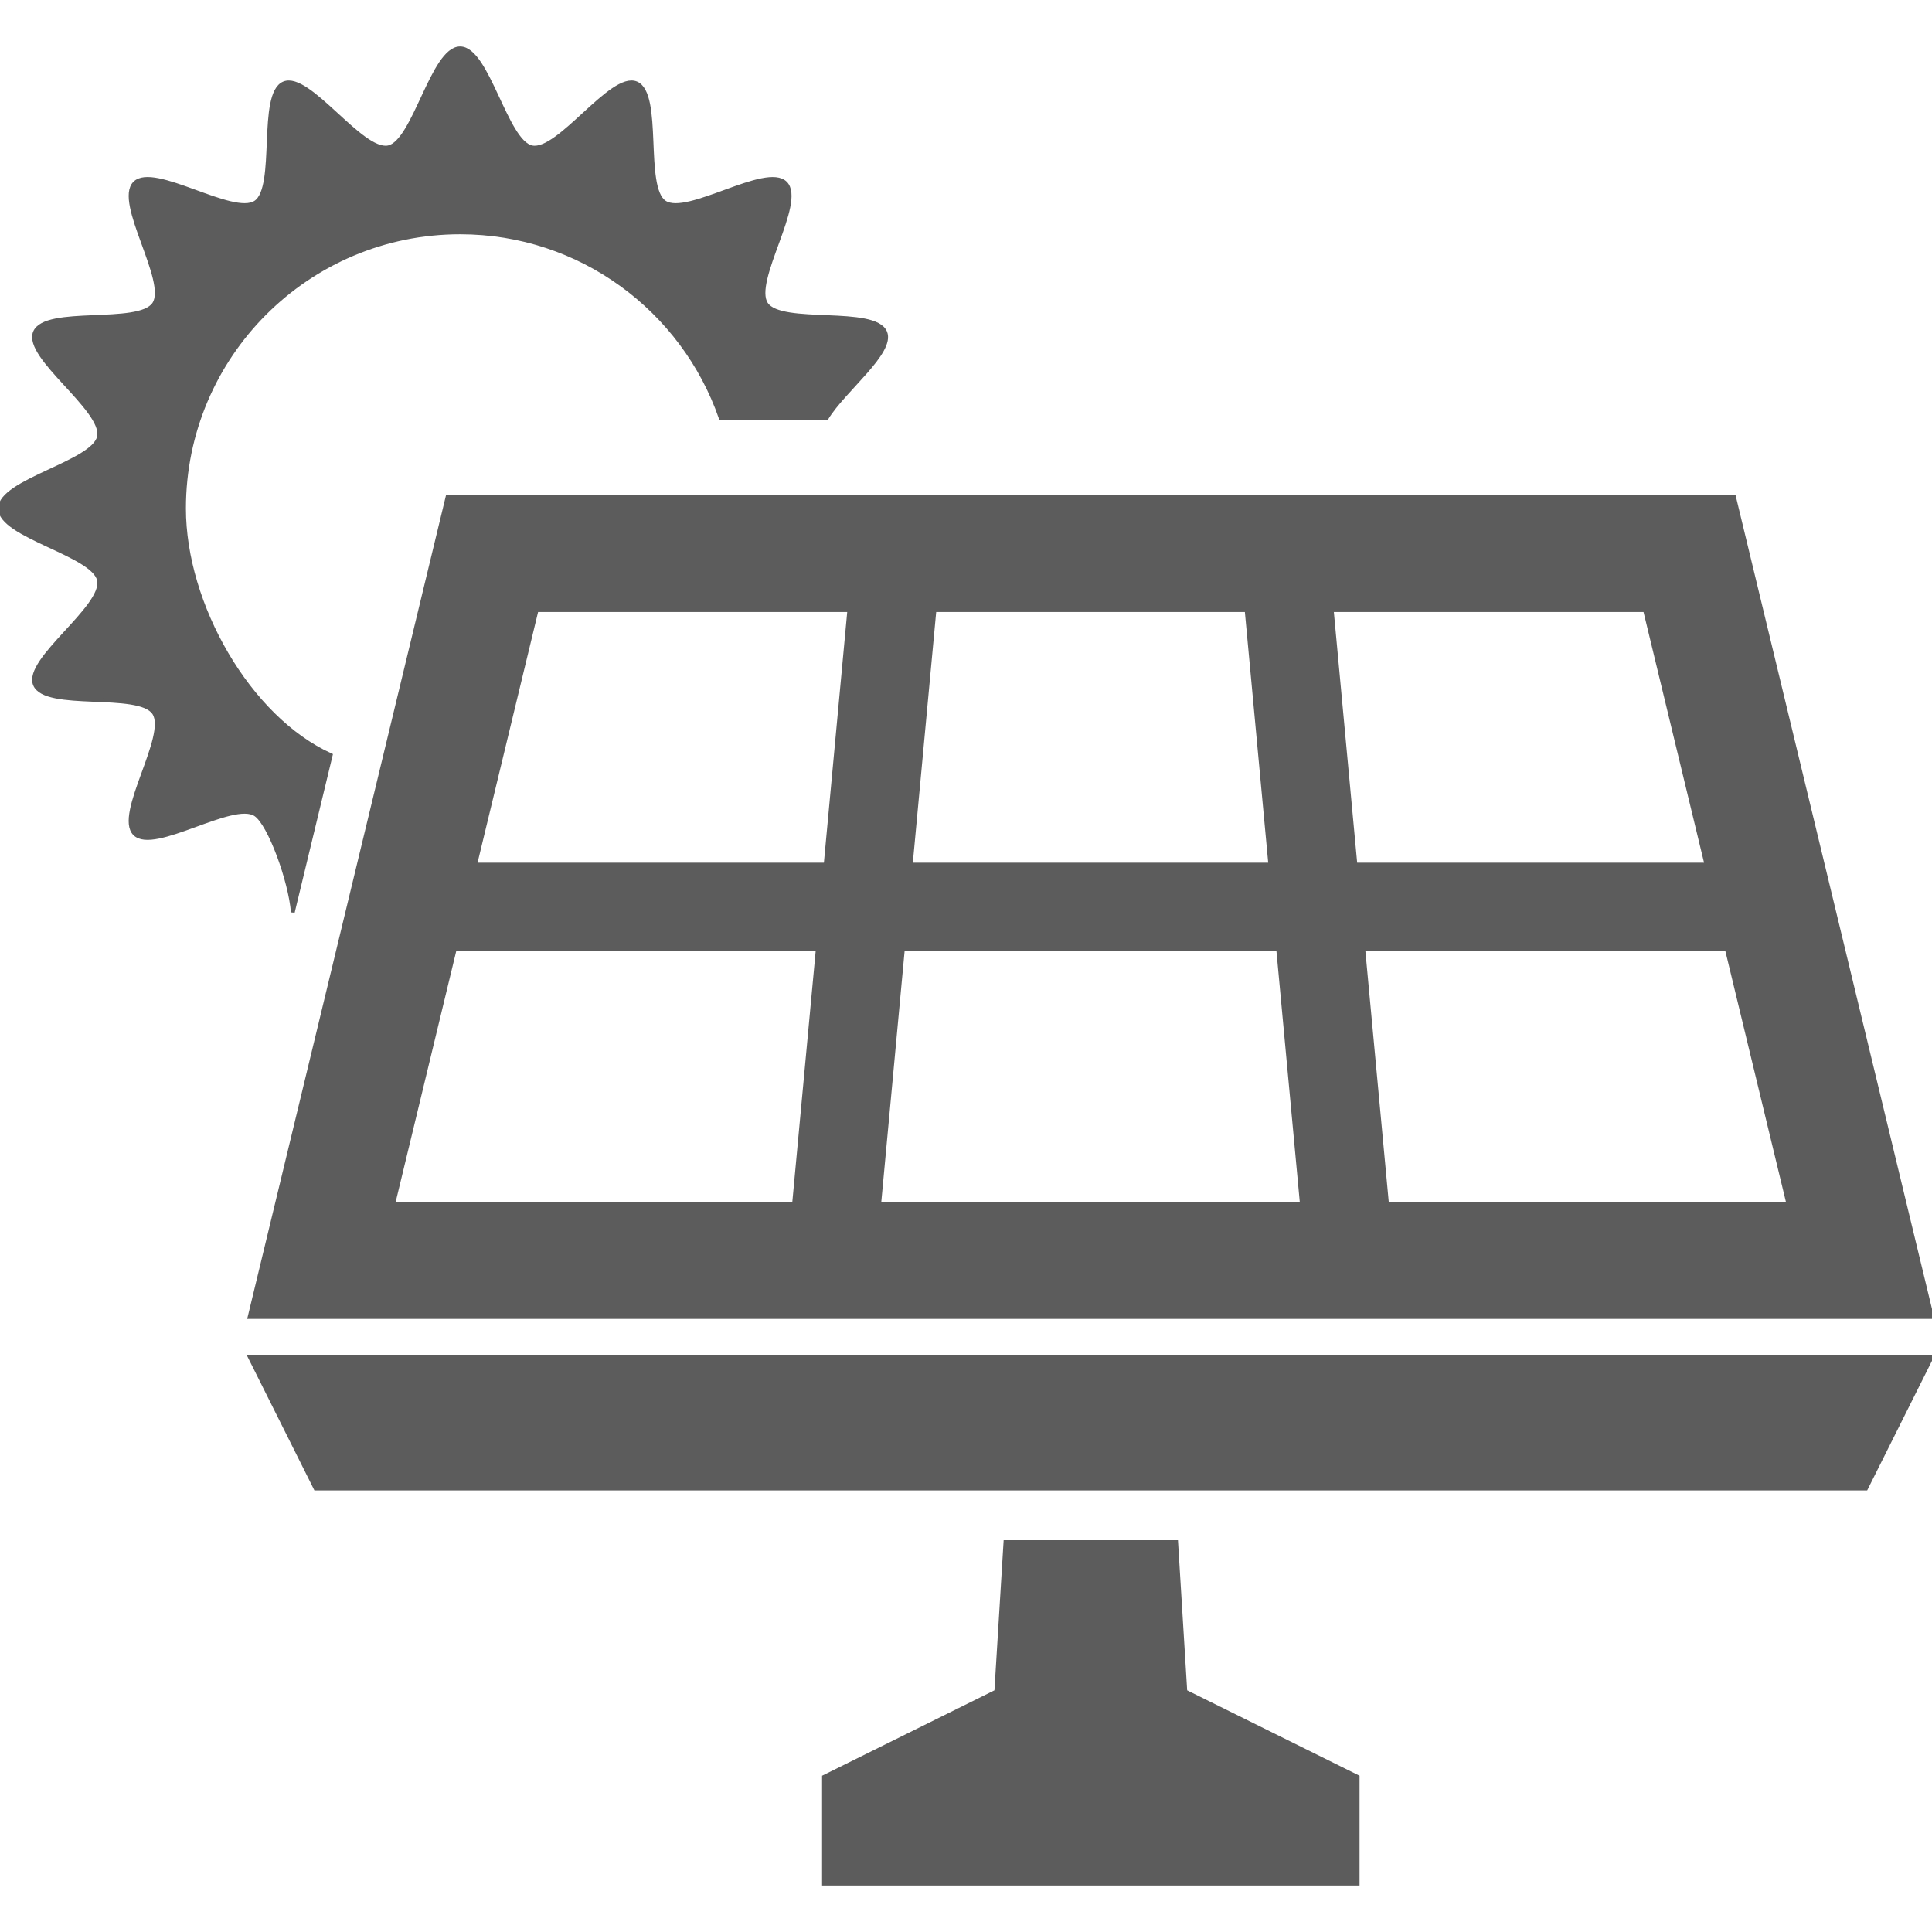
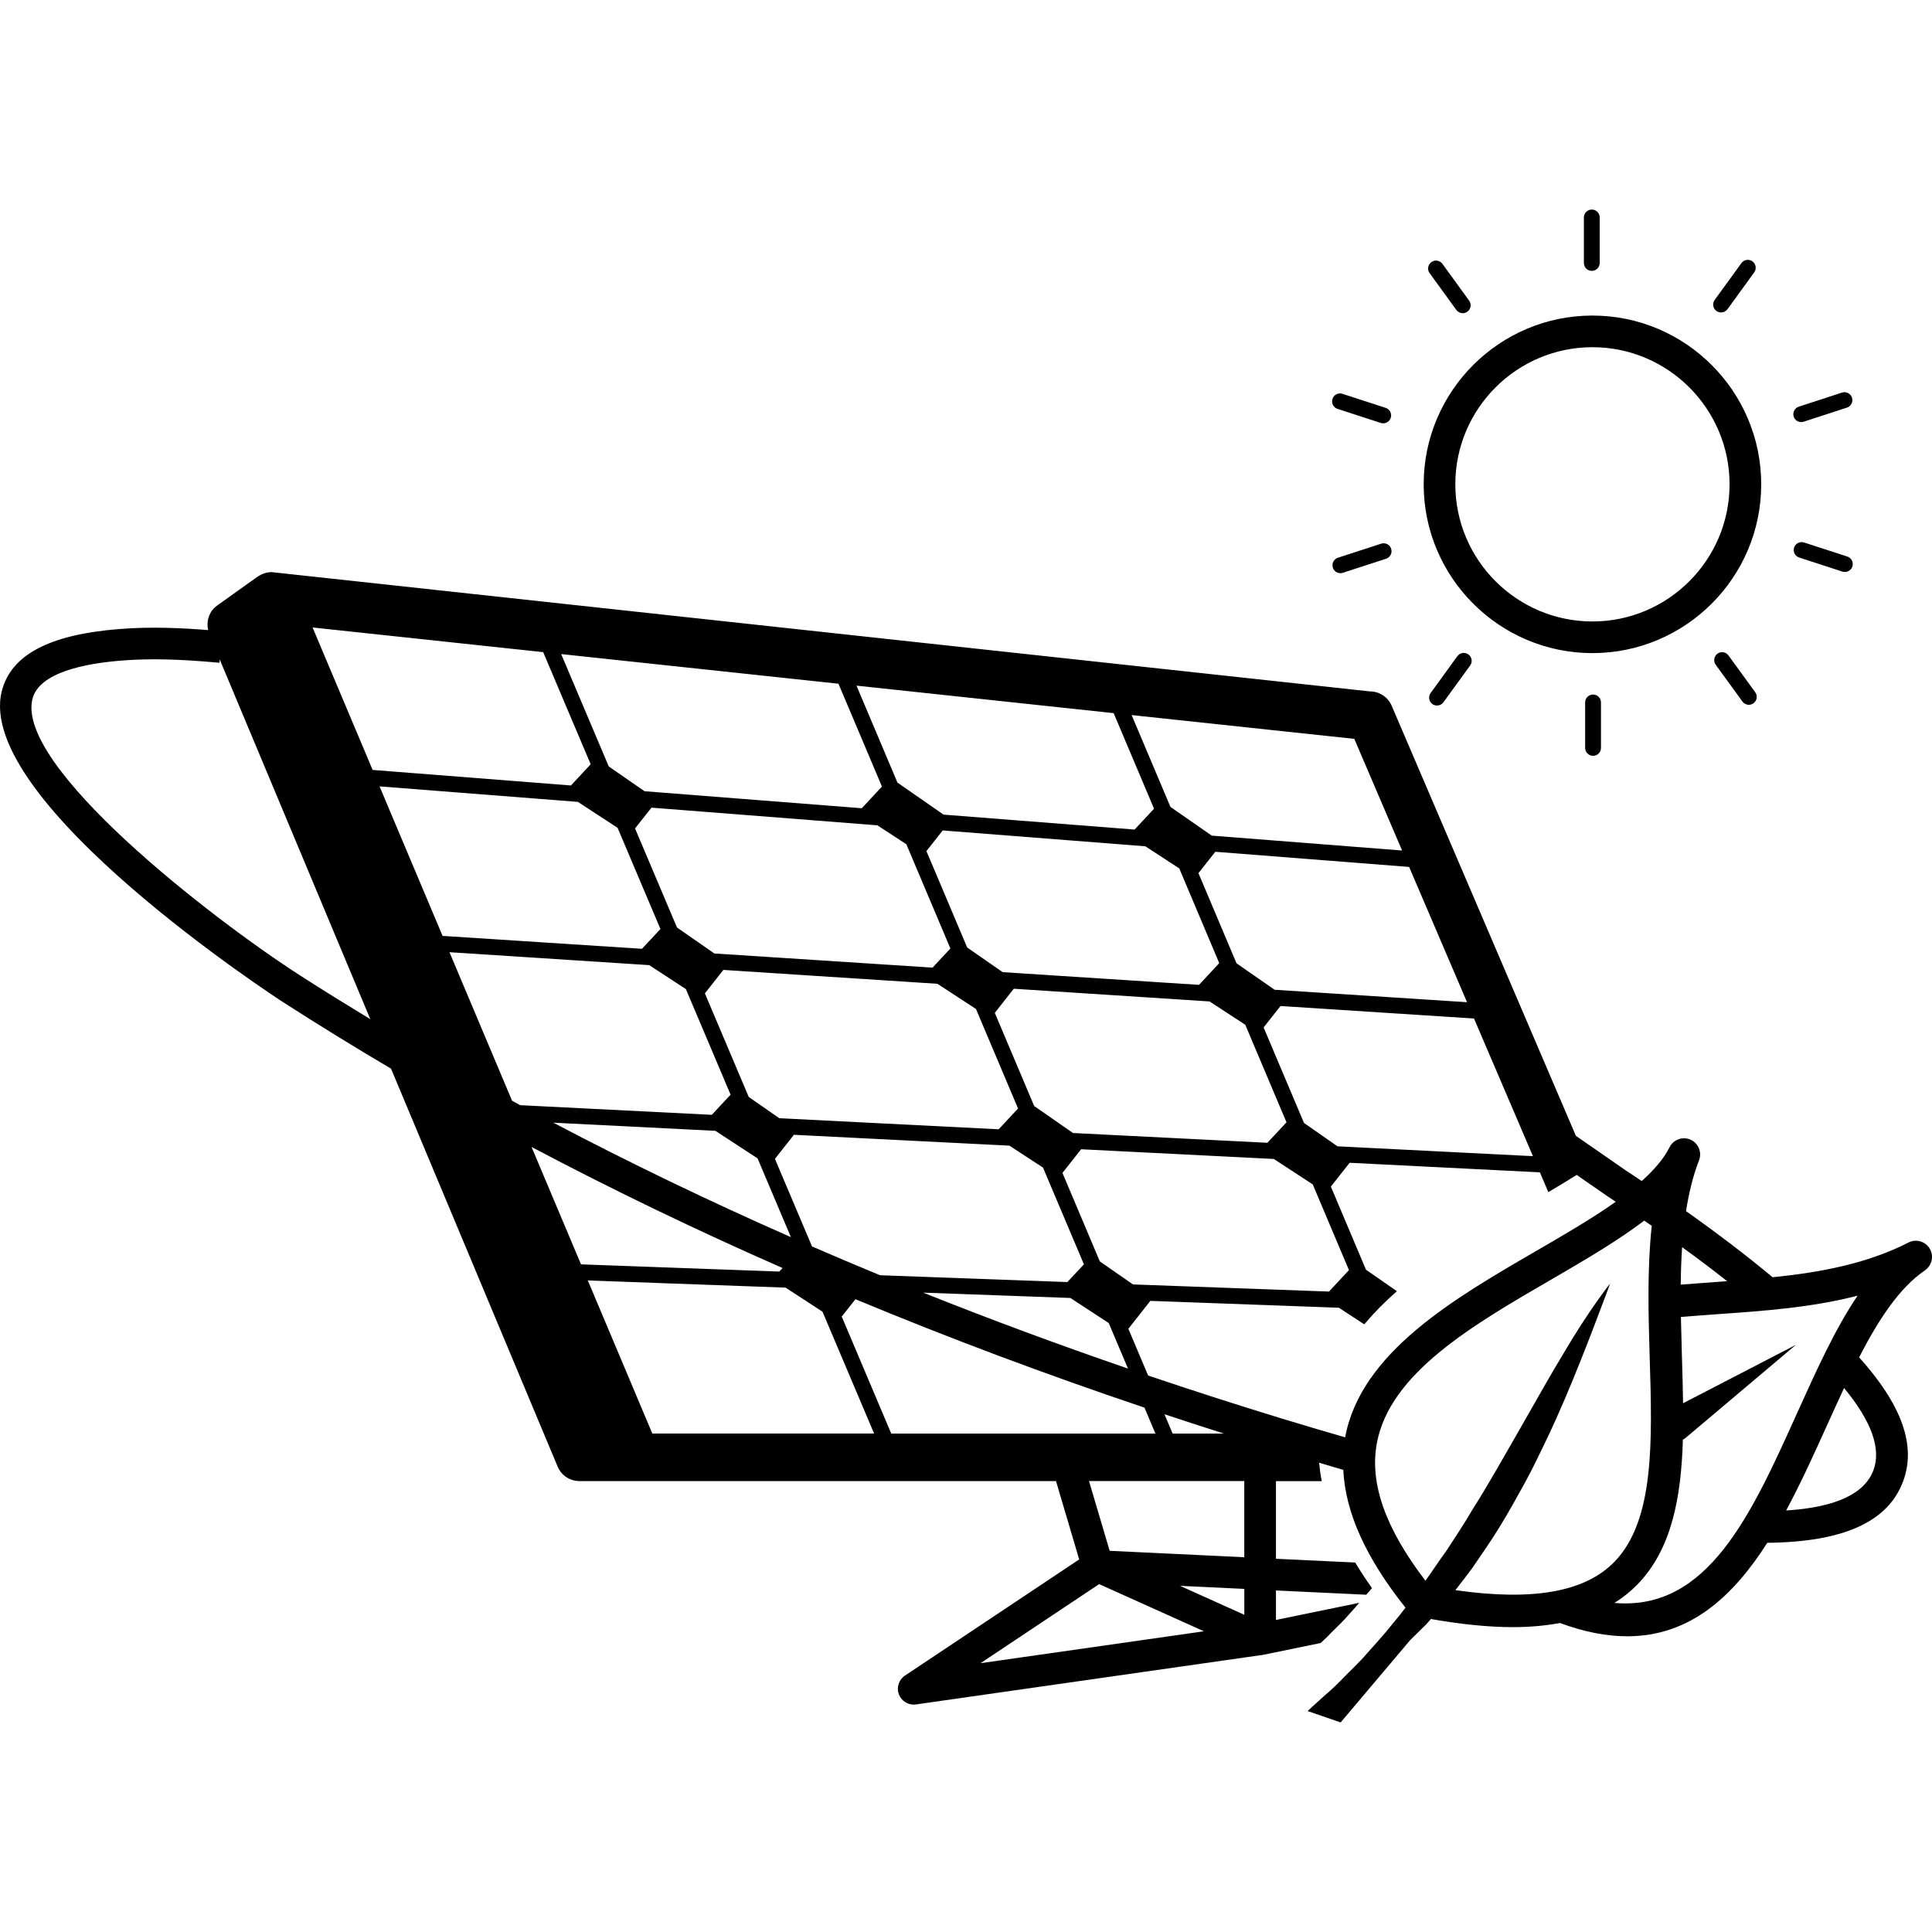
- <svg xmlns="http://www.w3.org/2000/svg" height="800px" width="800px" version="1.1" id="_x32_" viewBox="0 0 512 512" xml:space="preserve" fill="#5c5c5c" stroke="#5c5c5c">
+ <svg xmlns="http://www.w3.org/2000/svg" fill="#000000" version="1.1" id="Capa_1" width="800px" height="800px" viewBox="0 0 583.54 583.54" xml:space="preserve">
  <g id="SVGRepo_bgCarrier" stroke-width="0" />
  <g id="SVGRepo_tracerCarrier" stroke-linecap="round" stroke-linejoin="round" />
  <g id="SVGRepo_iconCarrier">
-     <style type="text/css"> .st0{fill:#5c5c5c;} </style>
    <g>
-       <path class="st0" d="M77.604,241.753l10.047-41.623c-21.697-9.842-38.879-39.91-38.879-65.383c0-40.4,32.761-73.162,73.162-73.162 c31.978,0,59.097,20.563,69.049,49.153h28.136c4.574-7.435,17.672-17.408,15.484-22.67c-2.766-6.681-27.566-1.566-31.546-7.515 c-4.003-5.979,10.172-26.951,5.1-32.022c-5.078-5.078-26.05,9.104-32.029,5.093c-5.941-3.973-0.834-28.788-7.508-31.553 c-6.572-2.722-20.497,18.396-27.639,16.984c-6.922-1.368-11.723-26.241-19.048-26.241c-7.325,0-12.126,24.873-19.048,26.241 c-7.134,1.412-21.06-19.706-27.631-16.977c-6.681,2.766-1.566,27.566-7.515,31.546c-5.979,4.003-26.951-10.171-32.022-5.1 c-5.078,5.078,9.104,26.05,5.101,32.029c-3.98,5.942-28.788,0.834-31.561,7.508c-2.722,6.572,18.397,20.504,16.984,27.639 C24.873,122.622,0,127.423,0,134.747c0,7.325,24.873,12.126,26.242,19.048c1.412,7.134-19.707,21.06-16.977,27.631 c2.766,6.681,27.565,1.566,31.546,7.515c4.003,5.979-10.171,26.951-5.1,32.022c5.078,5.078,26.05-9.104,32.029-5.101 C71.464,218.358,76.938,233.447,77.604,241.753z" />
-       <path class="st0" d="M66.144,349.022H512l-52.453-217.304h-340.95L66.144,349.022z M473.934,319.049H367.579L361.3,251.61h96.351 L473.934,319.049z M435.948,161.691l16.282,67.439h-93.022l-6.271-67.439H435.948z M247.644,161.691h82.718l6.278,67.439h-95.275 L247.644,161.691z M239.272,251.61h99.46l6.271,67.439H233.001L239.272,251.61z M142.204,161.691h82.865l-6.271,67.439h-92.876 L142.204,161.691z M216.705,251.61l-6.279,67.439H104.218L120.5,251.61H216.705z" />
-       <polygon class="st0" points="83.634,394.479 494.511,394.479 512,359.508 66.144,359.508 " />
-       <polygon class="st0" points="311.702,408.668 266.449,408.668 264.02,448.271 218.358,470.897 218.358,499.187 359.794,499.187 359.794,470.897 314.131,448.271 " />
+       <path d="M480.98,197.264c28.105,0,50.974-22.869,50.974-50.979c0-28.105-22.868-50.974-50.974-50.974s-50.974,22.869-50.974,50.974 S452.875,197.264,480.98,197.264z M480.98,104.87c22.831,0,41.415,18.582,41.415,41.416c0,22.838-18.584,41.42-41.415,41.42 c-22.841,0-41.416-18.582-41.416-41.42S458.139,104.87,480.98,104.87z M402.349,121.423c-0.028-0.31,0.009-0.63,0.112-0.94 c0.4-1.258,1.75-1.942,3.005-1.536l13.063,4.245c1.256,0.411,1.941,1.759,1.531,3.01c-0.327,1.013-1.261,1.654-2.269,1.654 c0,0,0,0-0.01,0c-0.247,0-0.499-0.037-0.737-0.114l-13.059-4.245C403.049,123.192,402.428,122.35,402.349,121.423z M431.798,82.502 c-0.774-1.064-0.542-2.56,0.532-3.334c1.063-0.775,2.566-0.546,3.337,0.525l8.073,11.112c0.775,1.069,0.542,2.56-0.531,3.334 c-0.42,0.306-0.91,0.46-1.4,0.46c-0.732,0-1.466-0.341-1.928-0.985l-0.009-0.004L431.798,82.502z M518.428,93.92 c-1.063-0.779-1.293-2.275-0.522-3.339l8.069-11.112c0.774-1.076,2.277-1.3,3.342-0.527c1.06,0.775,1.293,2.271,0.518,3.337 l-8.064,11.112c-0.471,0.644-1.194,0.985-1.932,0.985C519.343,94.371,518.858,94.226,518.428,93.92z M541.773,125.841 c-0.41-1.258,0.285-2.606,1.531-3.013l13.059-4.251c1.26-0.413,2.604,0.287,3.015,1.533c0.401,1.258-0.285,2.604-1.54,3.01 l-13.059,4.254c-0.243,0.082-0.495,0.114-0.732,0.114C543.034,127.493,542.1,126.849,541.773,125.841z M559.495,171.103 c-0.322,1.008-1.27,1.654-2.278,1.654c-0.242,0-0.499-0.04-0.737-0.114l-13.054-4.245c-1.265-0.406-1.941-1.754-1.54-3.01 c0.411-1.253,1.773-1.946,3.015-1.536l13.059,4.245C559.219,168.498,559.895,169.847,559.495,171.103z M522.074,197.976 l8.074,11.107c0.774,1.064,0.541,2.56-0.532,3.334c-0.42,0.306-0.91,0.46-1.4,0.46c-0.737,0-1.466-0.341-1.932-0.985l-8.07-11.107 c-0.774-1.069-0.541-2.56,0.523-3.335C519.8,196.676,521.299,196.899,522.074,197.976z M482.1,209.965 c0.858,0.364,1.456,1.216,1.456,2.206v13.728c0,1.321-1.064,2.39-2.39,2.39c-1.316,0-2.39-1.069-2.39-2.39V212.17 c0-1.321,1.064-2.39,2.39-2.39C481.494,209.781,481.811,209.841,482.1,209.965z M443.522,197.67 c0.532,0.387,0.858,0.957,0.952,1.563c0.093,0.602-0.042,1.246-0.435,1.778l-8.064,11.105c-0.467,0.646-1.194,0.985-1.932,0.985 c-0.495,0-0.98-0.143-1.41-0.453c-0.527-0.392-0.858-0.957-0.952-1.563c-0.046-0.301-0.037-0.611,0.042-0.912 c0.065-0.301,0.196-0.598,0.393-0.866l8.064-11.112C440.964,197.121,442.454,196.89,443.522,197.67z M420.186,165.745 c0.402,1.258-0.284,2.604-1.54,3.012v0.005l-13.058,4.242c-0.243,0.082-0.495,0.115-0.733,0.115c-1.008,0-1.95-0.64-2.282-1.648 c-0.098-0.314-0.126-0.634-0.098-0.947c0.074-0.922,0.695-1.762,1.643-2.067l13.059-4.25 C418.432,163.801,419.786,164.494,420.186,165.745z M478.394,79.424v-0.009v-13.73c0-1.318,1.064-2.39,2.39-2.39 c1.326,0,2.39,1.071,2.39,2.39v13.74c0,1.321-1.063,2.39-2.39,2.39C479.463,81.814,478.394,80.75,478.394,79.424z M582.853,377.146 c-1.307-2.217-4.126-3.028-6.408-1.857c-12.643,6.46-26.761,9.036-41.042,10.492c-8.079-6.73-16.792-13.349-26.154-19.957 c0.84-5.428,2.081-10.608,3.93-15.387c0.929-2.427-0.196-5.157-2.576-6.208c-2.39-1.059-5.172-0.051-6.329,2.282 c-1.764,3.524-4.732,6.898-8.4,10.202c-1.647-1.082-3.211-2.155-4.9-3.248l-14.991-10.398L420.34,213.16 c-1.125-2.625-3.71-4.327-6.58-4.327L82.015,172.799c-0.038,0-0.065,0.009-0.096,0.009c-0.53,0.009-1.073,0.077-1.596,0.206 c-0.138,0.035-0.28,0.096-0.411,0.135c-0.383,0.114-0.745,0.256-1.108,0.438c-0.177,0.086-0.333,0.187-0.501,0.287 c-0.147,0.096-0.306,0.159-0.46,0.264l-12.263,8.76c-2.39,1.701-3.339,4.644-2.705,7.416c-7.813-0.63-17.166-1.09-26.754-0.329 c-21.179,1.657-32.817,7.799-35.58,18.775c-8.422,33.402,84.131,93.396,85.071,94.002c10.606,6.818,21.432,13.488,32.495,20.013 l50.376,120.327c1.146,2.585,3.713,4.246,6.543,4.246h19.387h2.91h121.633l7.001,23.662l-52.626,35.088 c-1.86,1.241-2.613,3.598-1.82,5.684c0.716,1.867,2.508,3.071,4.461,3.071c0.227,0,0.46-0.014,0.684-0.047l104.918-14.99 l17.296-3.557c0.673-0.644,1.4-1.251,2.045-1.918c0.783-0.826,1.614-1.647,2.482-2.497c1.325-1.307,2.754-2.697,4.145-4.331 l1.862-2.081c0.368-0.416,0.761-0.896,1.134-1.316l-25.146,5.171v-8.904l27.274,1.288c0.579-0.677,1.148-1.288,1.728-1.998 c-1.862-2.608-3.528-5.18-5.073-7.729l-23.933-1.129v-23.457h13.833c-0.383-1.867-0.598-3.715-0.803-5.559 c2.44,0.714,4.858,1.461,7.309,2.166c0.616,12.829,6.776,26.541,18.79,41.616c-1.293,1.689-2.577,3.322-3.897,4.862 c-2.613,3.328-5.33,6.235-7.785,9.008c-2.417,2.838-4.9,5.045-7,7.238c-2.077,2.176-4.056,4-5.741,5.424 c-3.304,2.94-5.133,4.69-5.133,4.69l9.959,3.439l21.021-24.871c1.563-1.549,3.183-3.136,4.835-4.76 c0.477-0.505,0.943-1.074,1.41-1.605c9.119,1.601,17.445,2.454,24.717,2.454c5.208,0,9.922-0.447,14.281-1.25l0.009,0.004 c7.458,2.764,14.188,4.01,20.302,4.01c19.005,0,31.993-12.098,42.303-28.236c22.994-0.242,36.459-6.305,41.023-18.58 c4.023-10.804-0.401-23.088-13.292-37.443c5.866-11.397,12.125-20.974,19.892-26.28 C583.535,382.206,584.169,379.359,582.853,377.146z M521.672,386.967c-1.195,0.084-2.39,0.168-3.575,0.256 c-3.505,0.248-6.991,0.509-10.454,0.789c0.037-3.827,0.168-7.607,0.42-11.317C512.791,380.105,517.323,383.531,521.672,386.967z M467.66,360.065c2.94-1.723,5.788-3.463,8.569-5.189l9.441,6.543c0.812,0.522,1.554,1.036,2.356,1.559 c-7.028,4.984-15.429,9.866-24.091,14.893c-24.806,14.384-52.92,30.682-57.652,56.262c-6.497-1.891-12.975-3.799-19.401-5.759 c-13.554-4.145-26.92-8.462-40.109-12.919l-5.964-14.113l6.646-8.429l56.938,2.077l7.668,5.003 c2.978-3.523,6.272-6.865,9.861-10.002l-9.343-6.487l-10.604-25.108l5.671-7.192l57.456,2.89L467.66,360.065z M369.689,432.998 h-15.504l-2.465-5.839C357.675,429.138,363.659,431.079,369.689,432.998z M154.658,332.455l-18.901-44.853l60.326,3.906 l11.078,7.232l13.506,31.895l-5.668,6.086l-57.888-2.912C156.277,333.36,155.475,332.894,154.658,332.455z M382.803,345.168 l-58.712-2.954l-11.724-8.148l-11.901-28.147l5.741-7.28l59.122,3.836l10.79,7.038l12.452,29.468L382.803,345.168z M396.497,357.731l10.939,25.894l-6.034,6.478l-59.197-2.156l-10.007-6.944l-11.294-26.733l5.638-7.149l58.193,2.931 L396.497,357.731z M307.486,334.808l-5.848,6.281l-66.252-3.342l-9.238-6.422l-13.243-31.288l5.582-7.084l64.646,4.191 l11.651,7.607L307.486,334.808z M362.147,297.466l-59.3-3.836l-10.723-7.456l-12.307-29.113l4.917-6.237l61.199,4.788l10.249,6.681 l12.078,28.607L362.147,297.466z M287.053,286.475l-5.386,5.787l-65.899-4.272l-11.294-7.853l-12.664-29.911l4.966-6.284 l68.221,5.337l8.756,5.712L287.053,286.475z M199.476,280.597l-5.572,5.979l-60.227-3.895l-19.039-45.164l59.907,4.684 l11.985,7.829L199.476,280.597z M216.083,341.556l12.732,8.316l10.069,23.793c-24.756-10.902-48.694-22.435-71.763-34.573 L216.083,341.556z M245.264,376.475l-11.203-26.453l5.731-7.271l65.089,3.28l10.146,6.623l12.358,29.221l-4.993,5.357 l-56.589-2.059C258.89,382.318,252.045,379.415,245.264,376.475z M323.298,392.039l11.574,7.557l5.824,13.768 c-21.1-7.248-41.721-14.897-61.855-22.938L323.298,392.039z M463.011,349.205l-59.024-2.973l-10.127-7.048l-12.2-28.861 l5.115-6.469l58.432,3.781L463.011,349.205z M443.102,302.707l-58.124-3.762l-11.5-7.988l-11.499-27.232l5.096-6.459l58.535,4.583 L443.102,302.707z M409.051,223.166l14.435,33.722l-57.484-4.497l-12.479-8.669l-11.724-27.744L409.051,223.166z M336.366,215.396 l12.2,28.87l-5.872,6.294l-57.706-4.511l-13.917-9.668l-12.377-29.291L336.366,215.396z M253.25,206.512l13.133,31.064 l-6.093,6.543l-65.626-5.138l-10.802-7.498l-14.365-33.927L253.25,206.512z M164.062,196.972l14.347,33.869l-5.962,6.403 l-59.897-4.693l-18.136-43.03L164.062,196.972z M90.779,294.717c-27.508-17.7-86.084-63.33-80.971-83.632 c2.007-7.98,15.823-10.701,27.06-11.579c8.314-0.66,17.392-0.445,29.41,0.677l0.096-0.98l45.478,108.638 C104.746,303.519,97.691,299.16,90.779,294.717z M160.545,346.424c24.334,12.867,49.62,25.066,75.821,36.566l-0.999,1.073 l-59.878-2.18L160.545,346.424z M197.035,432.998l-19.49-46.256l59.739,2.175l11.145,7.267l15.588,36.81h-66.982V432.998z M269.192,432.998l-14.953-35.335l4.135-5.25c28.133,11.7,57.251,22.631,87.302,32.749l3.314,7.836H269.192z M296.152,502.351 l35.836-23.886l31.652,14.248L296.152,502.351z M375.831,487.729l-19.41-8.746l19.41,0.924V487.729z M375.831,470.339 l-40.669-1.932l-6.24-21.072h46.904v23.004H375.831z M439.583,480.289c1.694-2.146,3.36-4.35,5.041-6.59 c2.8-4.153,5.787-8.308,8.414-12.666c2.67-4.327,5.102-8.784,7.52-13.143c2.398-4.368,4.499-8.812,6.543-13.068 c4.084-8.545,7.443-16.661,10.226-23.671c2.81-6.978,5.003-12.854,6.562-16.979c1.587-4.089,2.427-6.502,2.427-6.502 c0.01,0-6.356,7.967-14.006,21.007c-3.906,6.44-8.204,14.085-12.825,22.192c-2.314,4.036-4.704,8.209-7.141,12.446 c-2.454,4.21-4.938,8.48-7.598,12.63c-2.455,4.284-5.236,8.33-7.85,12.414c-2.236,3.024-4.233,6.137-6.348,9.092 c-12.069-15.752-16.923-29.375-14.691-41.51c3.91-21.188,28.842-35.646,52.962-49.629c10.09-5.849,19.778-11.547,27.792-17.628 c0.766,0.509,1.531,1.031,2.282,1.545c-1.372,12.792-1.036,26.322-0.625,39.623c0.784,25.375,1.507,49.341-10.627,61.857 C478.758,480.868,462.96,483.631,439.583,480.289z M487.622,484.145c2.585-1.615,4.919-3.491,7.014-5.647 c10.272-10.604,13.143-26.121,13.661-43.684c0.196-0.121,0.42-0.183,0.606-0.336l0.089-0.07l33.444-28.217l-34.084,17.65 c-0.056-4.681-0.205-9.46-0.35-14.295c-0.112-3.911-0.225-7.851-0.304-11.766c3.683-0.312,7.365-0.579,11.08-0.845 c14.053-0.989,28.44-2.007,42.283-5.592c-6.795,10.044-12.433,22.557-18.285,35.508 C528.967,457.486,515.833,486.632,487.622,484.145z M565.855,444.045c-2.66,7.159-11.457,11.247-26.368,12.181 c4.396-8.177,8.354-16.895,12.181-25.365c1.783-3.953,3.547-7.827,5.32-11.626C565.258,429.25,568.259,437.586,565.855,444.045z" />
    </g>
  </g>
</svg>
